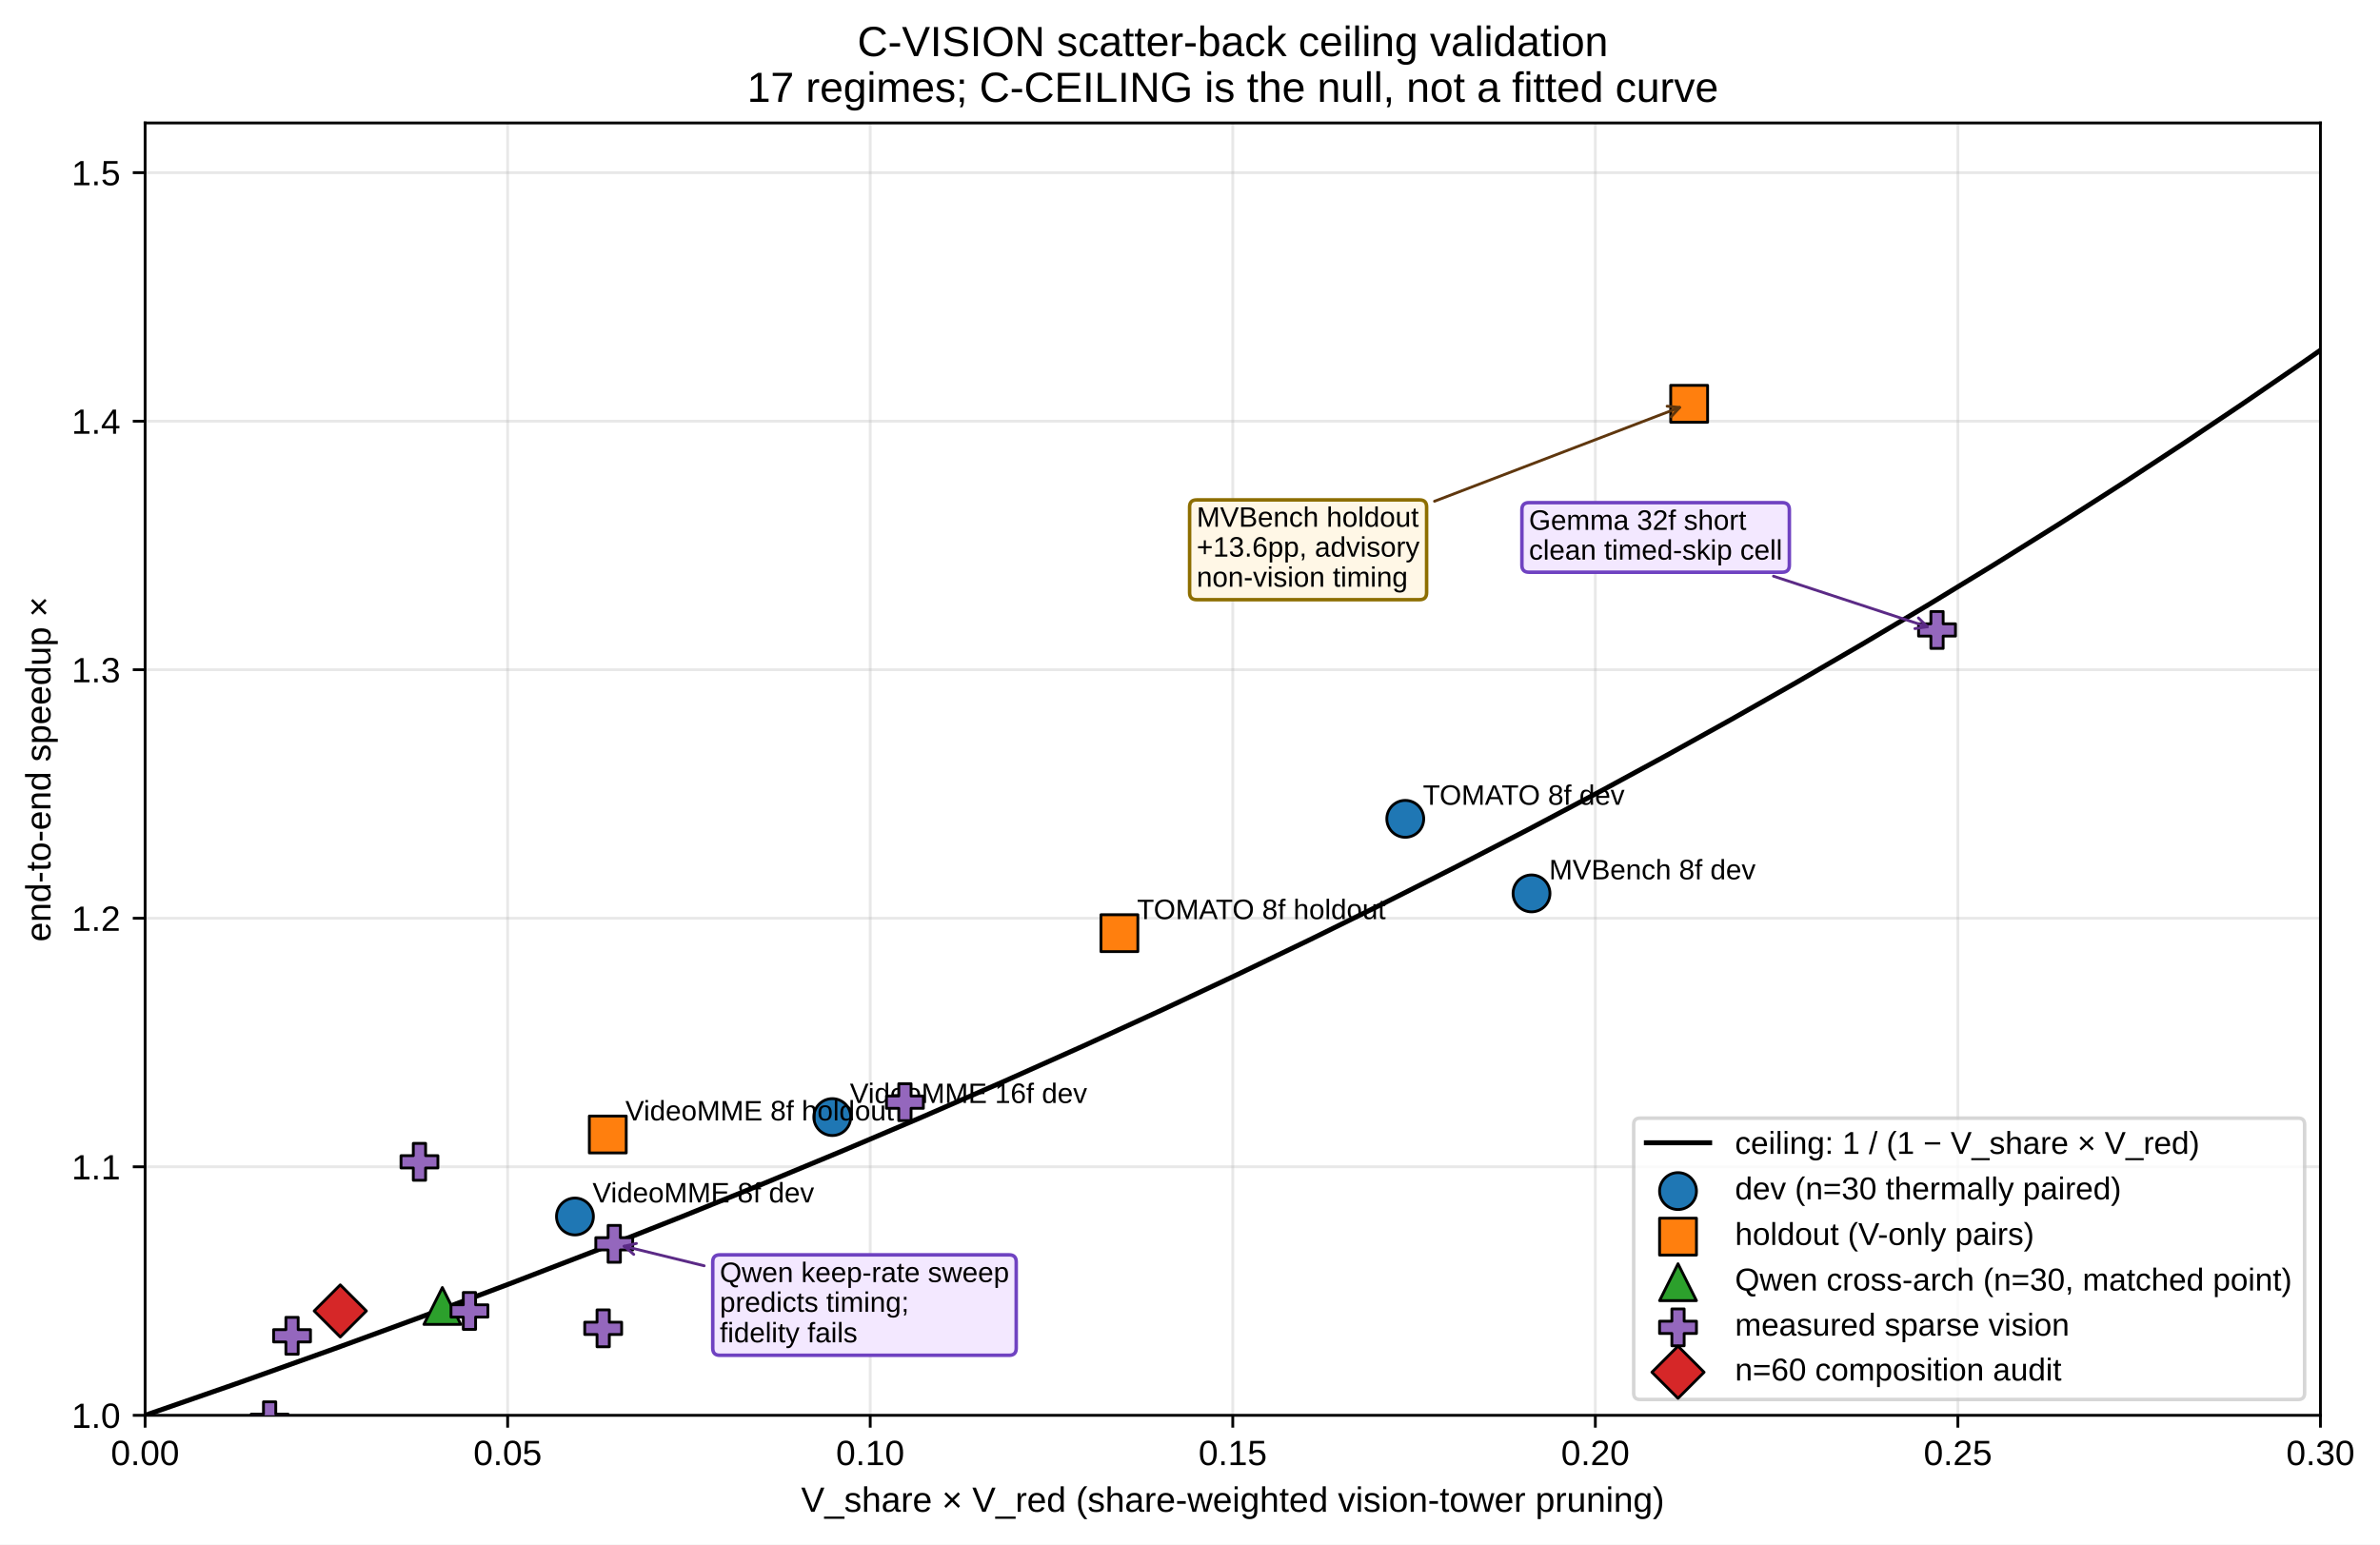
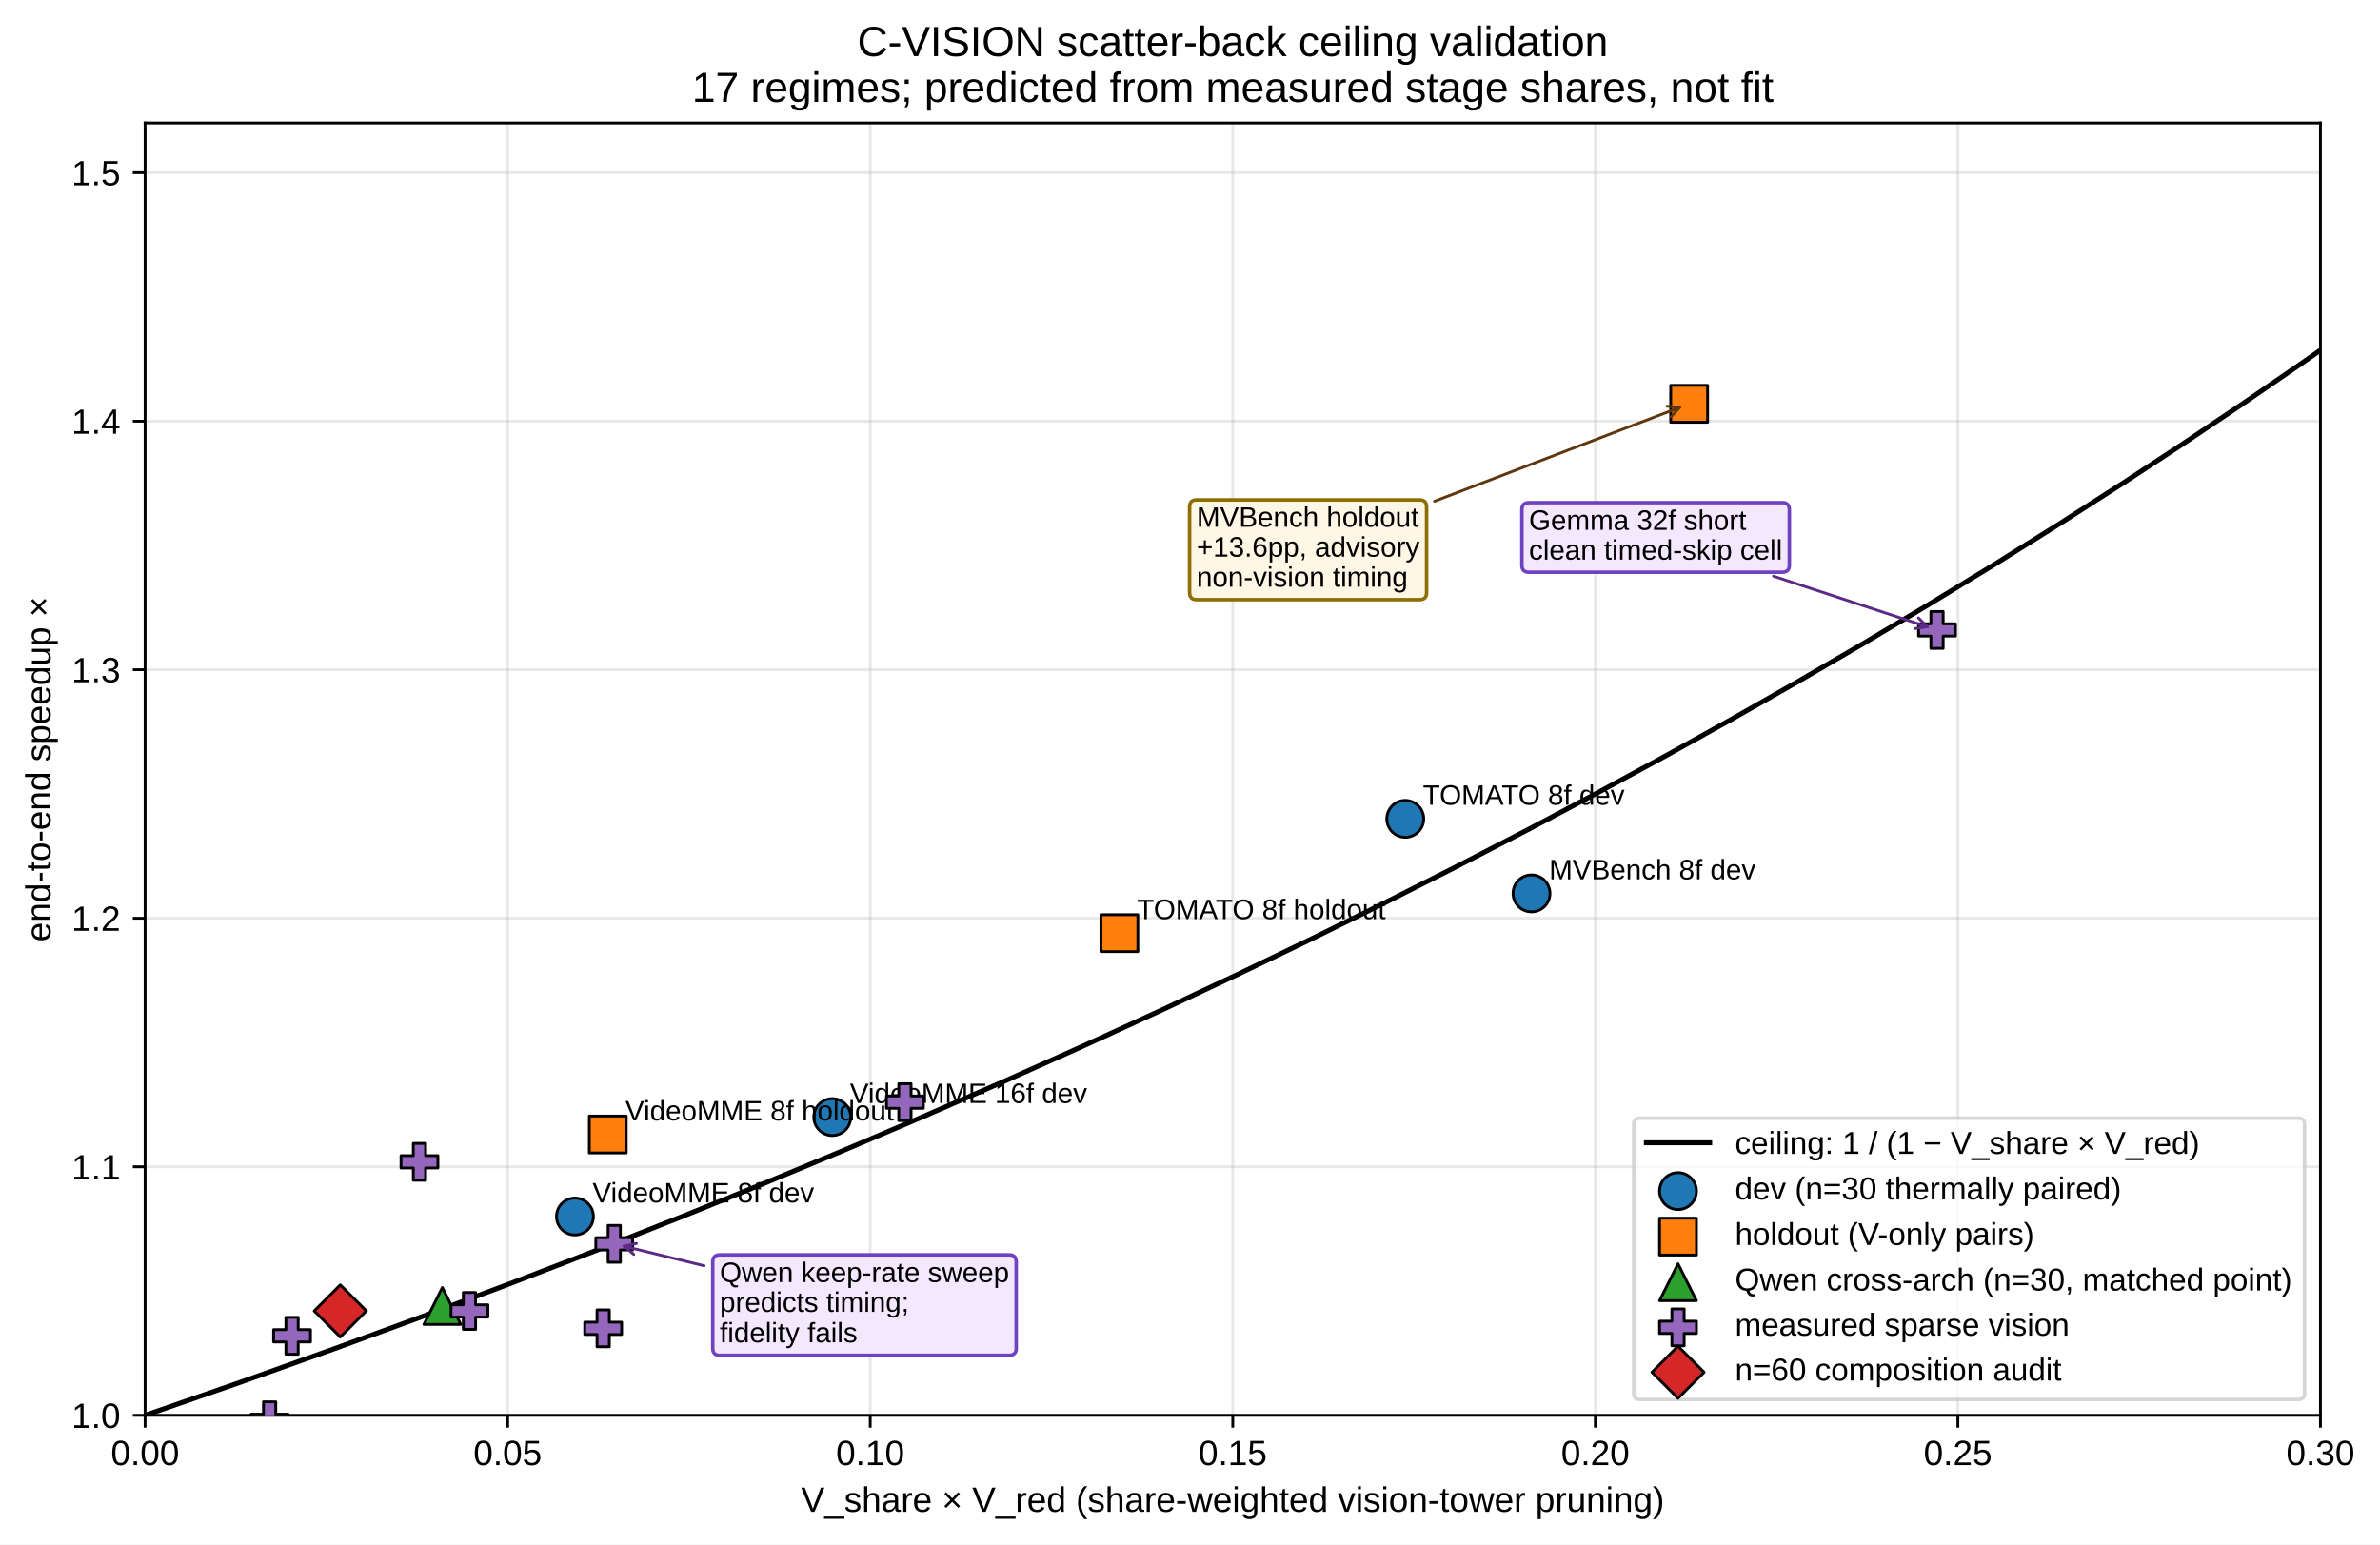
<svg xmlns="http://www.w3.org/2000/svg" xmlns:xlink="http://www.w3.org/1999/xlink" width="676.523pt" height="439.064pt" viewBox="0 0 676.523 439.064" version="1.1">
  <defs>
    <style type="text/css">*{stroke-linejoin: round; stroke-linecap: butt}</style>
  </defs>
  <g id="figure_1">
    <g id="patch_1">
      <path d="M 0 439.064  L 676.523 439.064  L 676.523 0  L 0 0  z " style="fill: #ffffff" />
    </g>
    <g id="axes_1">
      <g id="patch_2">
        <path d="M 41.245 402.335  L 659.593 402.335  L 659.593 34.952  L 41.245 34.952  z " style="fill: #ffffff" />
      </g>
      <g id="matplotlib.axis_1">
        <g id="xtick_1">
          <g id="line2d_1">
            <path d="M 41.245 402.335  L 41.245 34.952  " clip-path="url(#p9cb5770754)" style="fill: none; stroke: #b0b0b0; stroke-opacity: 0.3; stroke-width: 0.8; stroke-linecap: square" />
          </g>
          <g id="line2d_2">
            <defs>
              <path id="m7698dc8f87" d="M 0 0  L 0 3.5  " style="stroke: #000000; stroke-width: 0.8" />
            </defs>
            <g>
              <use xlink:href="#m7698dc8f87" x="41.245" y="402.335" style="stroke: #000000; stroke-width: 0.8" />
            </g>
          </g>
          <g id="text_1">
            <text style="font-size: 10px; font-family: 'Arial', 'Helvetica Neue', 'Helvetica', 'Liberation Sans', 'Nimbus Sans', sans-serif; text-anchor: middle" x="41.245" y="416.493" transform="rotate(-0 41.24531 416.4926)">0.00</text>
          </g>
        </g>
        <g id="xtick_2">
          <g id="line2d_3">
            <path d="M 144.303 402.335  L 144.303 34.952  " clip-path="url(#p9cb5770754)" style="fill: none; stroke: #b0b0b0; stroke-opacity: 0.3; stroke-width: 0.8; stroke-linecap: square" />
          </g>
          <g id="line2d_4">
            <g>
              <use xlink:href="#m7698dc8f87" x="144.303" y="402.335" style="stroke: #000000; stroke-width: 0.8" />
            </g>
          </g>
          <g id="text_2">
            <text style="font-size: 10px; font-family: 'Arial', 'Helvetica Neue', 'Helvetica', 'Liberation Sans', 'Nimbus Sans', sans-serif; text-anchor: middle" x="144.303" y="416.493" transform="rotate(-0 144.3032 416.4926)">0.05</text>
          </g>
        </g>
        <g id="xtick_3">
          <g id="line2d_5">
            <path d="M 247.361 402.335  L 247.361 34.952  " clip-path="url(#p9cb5770754)" style="fill: none; stroke: #b0b0b0; stroke-opacity: 0.3; stroke-width: 0.8; stroke-linecap: square" />
          </g>
          <g id="line2d_6">
            <g>
              <use xlink:href="#m7698dc8f87" x="247.361" y="402.335" style="stroke: #000000; stroke-width: 0.8" />
            </g>
          </g>
          <g id="text_3">
            <text style="font-size: 10px; font-family: 'Arial', 'Helvetica Neue', 'Helvetica', 'Liberation Sans', 'Nimbus Sans', sans-serif; text-anchor: middle" x="247.361" y="416.493" transform="rotate(-0 247.3611 416.4926)">0.10</text>
          </g>
        </g>
        <g id="xtick_4">
          <g id="line2d_7">
            <path d="M 350.419 402.335  L 350.419 34.952  " clip-path="url(#p9cb5770754)" style="fill: none; stroke: #b0b0b0; stroke-opacity: 0.3; stroke-width: 0.8; stroke-linecap: square" />
          </g>
          <g id="line2d_8">
            <g>
              <use xlink:href="#m7698dc8f87" x="350.419" y="402.335" style="stroke: #000000; stroke-width: 0.8" />
            </g>
          </g>
          <g id="text_4">
            <text style="font-size: 10px; font-family: 'Arial', 'Helvetica Neue', 'Helvetica', 'Liberation Sans', 'Nimbus Sans', sans-serif; text-anchor: middle" x="350.419" y="416.493" transform="rotate(-0 350.4191 416.4926)">0.15</text>
          </g>
        </g>
        <g id="xtick_5">
          <g id="line2d_9">
            <path d="M 453.477 402.335  L 453.477 34.952  " clip-path="url(#p9cb5770754)" style="fill: none; stroke: #b0b0b0; stroke-opacity: 0.3; stroke-width: 0.8; stroke-linecap: square" />
          </g>
          <g id="line2d_10">
            <g>
              <use xlink:href="#m7698dc8f87" x="453.477" y="402.335" style="stroke: #000000; stroke-width: 0.8" />
            </g>
          </g>
          <g id="text_5">
            <text style="font-size: 10px; font-family: 'Arial', 'Helvetica Neue', 'Helvetica', 'Liberation Sans', 'Nimbus Sans', sans-serif; text-anchor: middle" x="453.477" y="416.493" transform="rotate(-0 453.477 416.4926)">0.20</text>
          </g>
        </g>
        <g id="xtick_6">
          <g id="line2d_11">
            <path d="M 556.535 402.335  L 556.535 34.952  " clip-path="url(#p9cb5770754)" style="fill: none; stroke: #b0b0b0; stroke-opacity: 0.3; stroke-width: 0.8; stroke-linecap: square" />
          </g>
          <g id="line2d_12">
            <g>
              <use xlink:href="#m7698dc8f87" x="556.535" y="402.335" style="stroke: #000000; stroke-width: 0.8" />
            </g>
          </g>
          <g id="text_6">
            <text style="font-size: 10px; font-family: 'Arial', 'Helvetica Neue', 'Helvetica', 'Liberation Sans', 'Nimbus Sans', sans-serif; text-anchor: middle" x="556.535" y="416.493" transform="rotate(-0 556.5349 416.4926)">0.25</text>
          </g>
        </g>
        <g id="xtick_7">
          <g id="line2d_13">
            <path d="M 659.593 402.335  L 659.593 34.952  " clip-path="url(#p9cb5770754)" style="fill: none; stroke: #b0b0b0; stroke-opacity: 0.3; stroke-width: 0.8; stroke-linecap: square" />
          </g>
          <g id="line2d_14">
            <g>
              <use xlink:href="#m7698dc8f87" x="659.593" y="402.335" style="stroke: #000000; stroke-width: 0.8" />
            </g>
          </g>
          <g id="text_7">
            <text style="font-size: 10px; font-family: 'Arial', 'Helvetica Neue', 'Helvetica', 'Liberation Sans', 'Nimbus Sans', sans-serif; text-anchor: middle" x="659.593" y="416.493" transform="rotate(-0 659.5928 416.4926)">0.30</text>
          </g>
        </g>
        <g id="text_8">
          <text style="font-size: 10px; font-family: 'Arial', 'Helvetica Neue', 'Helvetica', 'Liberation Sans', 'Nimbus Sans', sans-serif; text-anchor: middle" x="350.419" y="429.76" transform="rotate(-0 350.4191 429.7597)">V_share × V_red  (share-weighted vision-tower pruning)</text>
        </g>
      </g>
      <g id="matplotlib.axis_2">
        <g id="ytick_1">
          <g id="line2d_15">
            <path d="M 41.245 402.335  L 659.593 402.335  " clip-path="url(#p9cb5770754)" style="fill: none; stroke: #b0b0b0; stroke-opacity: 0.3; stroke-width: 0.8; stroke-linecap: square" />
          </g>
          <g id="line2d_16">
            <defs>
              <path id="mbad264fcac" d="M 0 0  L -3.5 0  " style="stroke: #000000; stroke-width: 0.8" />
            </defs>
            <g>
              <use xlink:href="#mbad264fcac" x="41.245" y="402.335" style="stroke: #000000; stroke-width: 0.8" />
            </g>
          </g>
          <g id="text_9">
            <text style="font-size: 10px; font-family: 'Arial', 'Helvetica Neue', 'Helvetica', 'Liberation Sans', 'Nimbus Sans', sans-serif; text-anchor: end" x="34.245" y="405.914" transform="rotate(-0 34.24531 405.9137)">1.0</text>
          </g>
        </g>
        <g id="ytick_2">
          <g id="line2d_17">
            <path d="M 41.245 331.684  L 659.593 331.684  " clip-path="url(#p9cb5770754)" style="fill: none; stroke: #b0b0b0; stroke-opacity: 0.3; stroke-width: 0.8; stroke-linecap: square" />
          </g>
          <g id="line2d_18">
            <g>
              <use xlink:href="#mbad264fcac" x="41.245" y="331.684" style="stroke: #000000; stroke-width: 0.8" />
            </g>
          </g>
          <g id="text_10">
            <text style="font-size: 10px; font-family: 'Arial', 'Helvetica Neue', 'Helvetica', 'Liberation Sans', 'Nimbus Sans', sans-serif; text-anchor: end" x="34.245" y="335.263" transform="rotate(-0 34.24531 335.263)">1.1</text>
          </g>
        </g>
        <g id="ytick_3">
          <g id="line2d_19">
            <path d="M 41.245 261.034  L 659.593 261.034  " clip-path="url(#p9cb5770754)" style="fill: none; stroke: #b0b0b0; stroke-opacity: 0.3; stroke-width: 0.8; stroke-linecap: square" />
          </g>
          <g id="line2d_20">
            <g>
              <use xlink:href="#mbad264fcac" x="41.245" y="261.034" style="stroke: #000000; stroke-width: 0.8" />
            </g>
          </g>
          <g id="text_11">
            <text style="font-size: 10px; font-family: 'Arial', 'Helvetica Neue', 'Helvetica', 'Liberation Sans', 'Nimbus Sans', sans-serif; text-anchor: end" x="34.245" y="264.612" transform="rotate(-0 34.24531 264.6124)">1.2</text>
          </g>
        </g>
        <g id="ytick_4">
          <g id="line2d_21">
            <path d="M 41.245 190.383  L 659.593 190.383  " clip-path="url(#p9cb5770754)" style="fill: none; stroke: #b0b0b0; stroke-opacity: 0.3; stroke-width: 0.8; stroke-linecap: square" />
          </g>
          <g id="line2d_22">
            <g>
              <use xlink:href="#mbad264fcac" x="41.245" y="190.383" style="stroke: #000000; stroke-width: 0.8" />
            </g>
          </g>
          <g id="text_12">
            <text style="font-size: 10px; font-family: 'Arial', 'Helvetica Neue', 'Helvetica', 'Liberation Sans', 'Nimbus Sans', sans-serif; text-anchor: end" x="34.245" y="193.962" transform="rotate(-0 34.24531 193.9618)">1.3</text>
          </g>
        </g>
        <g id="ytick_5">
          <g id="line2d_23">
            <path d="M 41.245 119.732  L 659.593 119.732  " clip-path="url(#p9cb5770754)" style="fill: none; stroke: #b0b0b0; stroke-opacity: 0.3; stroke-width: 0.8; stroke-linecap: square" />
          </g>
          <g id="line2d_24">
            <g>
              <use xlink:href="#mbad264fcac" x="41.245" y="119.732" style="stroke: #000000; stroke-width: 0.8" />
            </g>
          </g>
          <g id="text_13">
            <text style="font-size: 10px; font-family: 'Arial', 'Helvetica Neue', 'Helvetica', 'Liberation Sans', 'Nimbus Sans', sans-serif; text-anchor: end" x="34.245" y="123.311" transform="rotate(-0 34.24531 123.3112)">1.4</text>
          </g>
        </g>
        <g id="ytick_6">
          <g id="line2d_25">
            <path d="M 41.245 49.082  L 659.593 49.082  " clip-path="url(#p9cb5770754)" style="fill: none; stroke: #b0b0b0; stroke-opacity: 0.3; stroke-width: 0.8; stroke-linecap: square" />
          </g>
          <g id="line2d_26">
            <g>
              <use xlink:href="#mbad264fcac" x="41.245" y="49.082" style="stroke: #000000; stroke-width: 0.8" />
            </g>
          </g>
          <g id="text_14">
            <text style="font-size: 10px; font-family: 'Arial', 'Helvetica Neue', 'Helvetica', 'Liberation Sans', 'Nimbus Sans', sans-serif; text-anchor: end" x="34.245" y="52.661" transform="rotate(-0 34.24531 52.66053)">1.5</text>
          </g>
        </g>
        <g id="text_15">
          <text style="font-size: 10px; font-family: 'Arial', 'Helvetica Neue', 'Helvetica', 'Liberation Sans', 'Nimbus Sans', sans-serif; text-anchor: middle" x="14.358" y="218.643" transform="rotate(-90 14.35781 218.6431)">end-to-end speedup ×</text>
        </g>
      </g>
      <g id="line2d_27">
        <path d="M 41.245 402.335  L 68.13 392.998  L 95.015 383.41  L 119.831 374.33  L 144.648 365.019  L 169.465 355.469  L 194.281 345.671  L 217.03 336.463  L 239.778 327.03  L 262.527 317.363  L 285.275 307.455  L 308.024 297.295  L 330.773 286.875  L 351.453 277.166  L 372.134 267.226  L 392.814 257.045  L 413.495 246.615  L 434.175 235.926  L 454.856 224.969  L 473.468 214.87  L 492.081 204.537  L 510.693 193.963  L 529.306 183.138  L 547.918 172.054  L 566.53 160.702  L 585.143 149.071  L 603.755 137.151  L 620.3 126.304  L 636.844 115.213  L 653.389 103.868  L 659.593 99.546  L 659.593 99.546  " clip-path="url(#p9cb5770754)" style="fill: none; stroke: #000000; stroke-width: 1.4; stroke-linecap: square" />
      </g>
      <g id="patch_3">
        <path d="M 41.245 402.335  L 41.245 34.952  " style="fill: none; stroke: #000000; stroke-width: 0.8; stroke-linejoin: miter; stroke-linecap: square" />
      </g>
      <g id="patch_4">
        <path d="M 659.593 402.335  L 659.593 34.952  " style="fill: none; stroke: #000000; stroke-width: 0.8; stroke-linejoin: miter; stroke-linecap: square" />
      </g>
      <g id="patch_5">
        <path d="M 41.245 402.335  L 659.593 402.335  " style="fill: none; stroke: #000000; stroke-width: 0.8; stroke-linejoin: miter; stroke-linecap: square" />
      </g>
      <g id="patch_6">
        <path d="M 41.245 34.952  L 659.593 34.952  " style="fill: none; stroke: #000000; stroke-width: 0.8; stroke-linejoin: miter; stroke-linecap: square" />
      </g>
      <g id="PathCollection_1">
        <defs>
          <path id="m07df7a6c7e" d="M 0 5.244  C 1.391 5.244 2.725 4.691 3.708 3.708  C 4.691 2.725 5.244 1.391 5.244 0  C 5.244 -1.391 4.691 -2.725 3.708 -3.708  C 2.725 -4.691 1.391 -5.244 0 -5.244  C -1.391 -5.244 -2.725 -4.691 -3.708 -3.708  C -4.691 -2.725 -5.244 -1.391 -5.244 0  C -5.244 1.391 -4.691 2.725 -3.708 3.708  C -2.725 4.691 -1.391 5.244 0 5.244  z " style="stroke: #000000; stroke-width: 0.8" />
        </defs>
        <g clip-path="url(#p9cb5770754)">
          <use xlink:href="#m07df7a6c7e" x="163.431" y="345.814" style="fill: #1f77b4; stroke: #000000; stroke-width: 0.8" />
          <use xlink:href="#m07df7a6c7e" x="236.581" y="317.554" style="fill: #1f77b4; stroke: #000000; stroke-width: 0.8" />
          <use xlink:href="#m07df7a6c7e" x="435.339" y="253.968" style="fill: #1f77b4; stroke: #000000; stroke-width: 0.8" />
          <use xlink:href="#m07df7a6c7e" x="399.452" y="232.773" style="fill: #1f77b4; stroke: #000000; stroke-width: 0.8" />
        </g>
      </g>
      <g id="text_16">
        <text style="font-size: 8px; font-family: 'Arial', 'Helvetica Neue', 'Helvetica', 'Liberation Sans', 'Nimbus Sans', sans-serif; text-anchor: start" x="168.431" y="341.814" transform="rotate(-0 168.4308 341.8143)">VideoMME 8f dev</text>
      </g>
      <g id="text_17">
        <text style="font-size: 8px; font-family: 'Arial', 'Helvetica Neue', 'Helvetica', 'Liberation Sans', 'Nimbus Sans', sans-serif; text-anchor: start" x="241.581" y="313.554" transform="rotate(-0 241.5813 313.554)">VideoMME 16f dev</text>
      </g>
      <g id="text_18">
        <text style="font-size: 8px; font-family: 'Arial', 'Helvetica Neue', 'Helvetica', 'Liberation Sans', 'Nimbus Sans', sans-serif; text-anchor: start" x="440.339" y="249.968" transform="rotate(-0 440.3388 249.9684)">MVBench 8f dev</text>
      </g>
      <g id="text_19">
        <text style="font-size: 8px; font-family: 'Arial', 'Helvetica Neue', 'Helvetica', 'Liberation Sans', 'Nimbus Sans', sans-serif; text-anchor: start" x="404.452" y="228.773" transform="rotate(-0 404.452 228.7732)">TOMATO 8f dev</text>
      </g>
      <g id="PathCollection_2">
        <defs>
          <path id="md154f586ac" d="M -5.244 5.244  L 5.244 5.244  L 5.244 -5.244  L -5.244 -5.244  z " style="stroke: #000000; stroke-width: 0.8" />
        </defs>
        <g clip-path="url(#p9cb5770754)">
          <use xlink:href="#md154f586ac" x="172.765" y="322.5" style="fill: #ff7f0e; stroke: #000000; stroke-width: 0.8" />
          <use xlink:href="#md154f586ac" x="480.147" y="114.787" style="fill: #ff7f0e; stroke: #000000; stroke-width: 0.8" />
          <use xlink:href="#md154f586ac" x="318.193" y="265.273" style="fill: #ff7f0e; stroke: #000000; stroke-width: 0.8" />
        </g>
      </g>
      <g id="text_20">
        <text style="font-size: 8px; font-family: 'Arial', 'Helvetica Neue', 'Helvetica', 'Liberation Sans', 'Nimbus Sans', sans-serif; text-anchor: start" x="177.765" y="318.5" transform="rotate(-0 177.7647 318.4995)">VideoMME 8f holdout</text>
      </g>
      <g id="patch_7">
        <path d="M 407.767 142.489  Q 443.022 128.996 477.442 115.822  " style="fill: none; stroke: #5f370e; stroke-width: 0.8; stroke-linecap: round" />
        <path d="M 473.882 115.471  L 477.442 115.822  L 475.026 118.46  " style="fill: none; stroke: #5f370e; stroke-width: 0.8; stroke-linecap: round" />
      </g>
      <g id="text_21">
        <g id="patch_8">
          <path d="M 340.147 170.47  L 403.518 170.47  Q 405.518 170.47 405.518 168.47  L 405.518 144.109  Q 405.518 142.109 403.518 142.109  L 340.147 142.109  Q 338.147 142.109 338.147 144.109  L 338.147 168.47  Q 338.147 170.47 340.147 170.47  z " style="fill: #fff7e6; stroke: #8d6e00; stroke-linejoin: miter" />
        </g>
        <text style="font-size: 8px; font-family: 'Arial', 'Helvetica Neue', 'Helvetica', 'Liberation Sans', 'Nimbus Sans', sans-serif" transform="translate(340.1465 149.7415)">MVBench holdout</text>
        <text style="font-size: 8px; font-family: 'Arial', 'Helvetica Neue', 'Helvetica', 'Liberation Sans', 'Nimbus Sans', sans-serif" transform="translate(340.1465 158.2315)">+13.6pp, advisory</text>
        <text style="font-size: 8px; font-family: 'Arial', 'Helvetica Neue', 'Helvetica', 'Liberation Sans', 'Nimbus Sans', sans-serif" transform="translate(340.1465 166.7867)">non-vision timing</text>
      </g>
      <g id="text_22">
        <text style="font-size: 8px; font-family: 'Arial', 'Helvetica Neue', 'Helvetica', 'Liberation Sans', 'Nimbus Sans', sans-serif; text-anchor: start" x="323.193" y="261.273" transform="rotate(-0 323.1929 261.2725)">TOMATO 8f holdout</text>
      </g>
      <g id="PathCollection_3">
        <defs>
          <path id="mb81c019cda" d="M 0 -5.244  L -5.244 5.244  L 5.244 5.244  z " style="stroke: #000000; stroke-width: 0.8" />
        </defs>
        <g clip-path="url(#p9cb5770754)">
          <use xlink:href="#mb81c019cda" x="125.74" y="371.248" style="fill: #2ca02c; stroke: #000000; stroke-width: 0.8" />
        </g>
      </g>
      <g id="PathCollection_4">
        <defs>
          <path id="mf8fa7089be" d="M -1.748 5.244  L 1.748 5.244  L 1.748 1.748  L 5.244 1.748  L 5.244 -1.748  L 1.748 -1.748  L 1.748 -5.244  L -1.748 -5.244  L -1.748 -1.748  L -5.244 -1.748  L -5.244 1.748  L -1.748 1.748  z " style="stroke: #000000; stroke-width: 0.8" />
        </defs>
        <g clip-path="url(#p9cb5770754)">
          <use xlink:href="#mf8fa7089be" x="174.603" y="353.586" style="fill: #9467bd; stroke: #000000; stroke-width: 0.8" />
          <use xlink:href="#mf8fa7089be" x="133.443" y="372.661" style="fill: #9467bd; stroke: #000000; stroke-width: 0.8" />
          <use xlink:href="#mf8fa7089be" x="76.643" y="403.748" style="fill: #9467bd; stroke: #000000; stroke-width: 0.8" />
          <use xlink:href="#mf8fa7089be" x="119.233" y="330.271" style="fill: #9467bd; stroke: #000000; stroke-width: 0.8" />
          <use xlink:href="#mf8fa7089be" x="171.456" y="377.607" style="fill: #9467bd; stroke: #000000; stroke-width: 0.8" />
          <use xlink:href="#mf8fa7089be" x="257.226" y="313.315" style="fill: #9467bd; stroke: #000000; stroke-width: 0.8" />
          <use xlink:href="#mf8fa7089be" x="550.605" y="179.079" style="fill: #9467bd; stroke: #000000; stroke-width: 0.8" />
          <use xlink:href="#mf8fa7089be" x="83.013" y="379.727" style="fill: #9467bd; stroke: #000000; stroke-width: 0.8" />
        </g>
      </g>
      <g id="patch_9">
        <path d="M 200.162 359.824  Q 188.354 356.942 177.415 354.272  " style="fill: none; stroke: #5b2a86; stroke-width: 0.8; stroke-linecap: round" />
        <path d="M 180.145 356.585  L 177.415 354.272  L 180.903 353.477  " style="fill: none; stroke: #5b2a86; stroke-width: 0.8; stroke-linecap: round" />
      </g>
      <g id="text_23">
        <g id="patch_10">
          <path d="M 204.603 385.27  L 286.863 385.27  Q 288.863 385.27 288.863 383.27  L 288.863 358.717  Q 288.863 356.717 286.863 356.717  L 204.603 356.717  Q 202.603 356.717 202.603 358.717  L 202.603 383.27  Q 202.603 385.27 204.603 385.27  z " style="fill: #f3e8ff; stroke: #6f42c1; stroke-linejoin: miter" />
        </g>
        <text style="font-size: 8px; font-family: 'Arial', 'Helvetica Neue', 'Helvetica', 'Liberation Sans', 'Nimbus Sans', sans-serif" transform="translate(204.6027 364.4521)">Qwen keep-rate sweep</text>
        <text style="font-size: 8px; font-family: 'Arial', 'Helvetica Neue', 'Helvetica', 'Liberation Sans', 'Nimbus Sans', sans-serif" transform="translate(204.6027 372.9136)">predicts timing;</text>
        <text style="font-size: 8px; font-family: 'Arial', 'Helvetica Neue', 'Helvetica', 'Liberation Sans', 'Nimbus Sans', sans-serif" transform="translate(204.6027 381.5858)">fidelity fails</text>
      </g>
      <g id="patch_11">
        <path d="M 504.116 163.794  Q 526.411 171.124 547.857 178.175  " style="fill: none; stroke: #5b2a86; stroke-width: 0.8; stroke-linecap: round" />
        <path d="M 545.317 175.656  L 547.857 178.175  L 544.318 178.696  " style="fill: none; stroke: #5b2a86; stroke-width: 0.8; stroke-linecap: round" />
      </g>
      <g id="text_24">
        <g id="patch_12">
          <path d="M 434.605 162.669  L 506.629 162.669  Q 508.629 162.669 508.629 160.669  L 508.629 144.891  Q 508.629 142.891 506.629 142.891  L 434.605 142.891  Q 432.605 142.891 432.605 144.891  L 432.605 160.669  Q 432.605 162.669 434.605 162.669  z " style="fill: #f3e8ff; stroke: #6f42c1; stroke-linejoin: miter" />
        </g>
        <text style="font-size: 8px; font-family: 'Arial', 'Helvetica Neue', 'Helvetica', 'Liberation Sans', 'Nimbus Sans', sans-serif" transform="translate(434.6054 150.6173)">Gemma 32f short</text>
        <text style="font-size: 8px; font-family: 'Arial', 'Helvetica Neue', 'Helvetica', 'Liberation Sans', 'Nimbus Sans', sans-serif" transform="translate(434.6054 159.0788)">clean timed-skip cell</text>
      </g>
      <g id="PathCollection_5">
        <defs>
          <path id="ma78a24f26c" d="M -0 7.416  L 7.416 0  L 0 -7.416  L -7.416 -0  z " style="stroke: #000000; stroke-width: 0.8" />
        </defs>
        <g clip-path="url(#p9cb5770754)">
          <use xlink:href="#ma78a24f26c" x="96.728" y="372.661" style="fill: #d62728; stroke: #000000; stroke-width: 0.8" />
        </g>
      </g>
      <g id="text_25">
        <text style="font-size: 12px; font-family: 'Arial', 'Helvetica Neue', 'Helvetica', 'Liberation Sans', 'Nimbus Sans', sans-serif" transform="translate(243.7156 15.94313)">C-VISION scatter-back ceiling validation</text>
-         <text style="font-size: 12px; font-family: 'Arial', 'Helvetica Neue', 'Helvetica', 'Liberation Sans', 'Nimbus Sans', sans-serif" transform="translate(212.3684 28.9515)">17 regimes; C-CEILING is the null, not a fitted curve</text>
+         <text style="font-size: 12px; font-family: 'Arial', 'Helvetica Neue', 'Helvetica', 'Liberation Sans', 'Nimbus Sans', sans-serif" transform="translate(196.6897 28.9515)">17 regimes; predicted from measured stage shares, not fit</text>
      </g>
      <g id="legend_1">
        <g id="patch_13">
          <path d="M 466.181 397.835  L 653.293 397.835  Q 655.093 397.835 655.093 396.035  L 655.093 319.657  Q 655.093 317.857 653.293 317.857  L 466.181 317.857  Q 464.381 317.857 464.381 319.657  L 464.381 396.035  Q 464.381 397.835 466.181 397.835  z " style="fill: #ffffff; opacity: 0.8; stroke: #cccccc; stroke-linejoin: miter" />
        </g>
        <g id="line2d_28">
          <path d="M 467.981 324.859  L 476.981 324.859  L 485.981 324.859  " style="fill: none; stroke: #000000; stroke-width: 1.4; stroke-linecap: square" />
        </g>
        <g id="text_26">
          <text style="font-size: 9px; font-family: 'Arial', 'Helvetica Neue', 'Helvetica', 'Liberation Sans', 'Nimbus Sans', sans-serif; text-anchor: start" x="493.181" y="328.009" transform="rotate(-0 493.1814 328.0088)">ceiling: 1 / (1 − V_share × V_red)</text>
        </g>
        <g id="PathCollection_6">
          <g>
            <use xlink:href="#m07df7a6c7e" x="476.981" y="338.592" style="fill: #1f77b4; stroke: #000000; stroke-width: 0.8" />
          </g>
        </g>
        <g id="text_27">
          <text style="font-size: 9px; font-family: 'Arial', 'Helvetica Neue', 'Helvetica', 'Liberation Sans', 'Nimbus Sans', sans-serif; text-anchor: start" x="493.181" y="340.955" transform="rotate(-0 493.1814 340.9547)">dev (n=30 thermally paired)</text>
        </g>
        <g id="PathCollection_7">
          <g>
            <use xlink:href="#md154f586ac" x="476.981" y="351.538" style="fill: #ff7f0e; stroke: #000000; stroke-width: 0.8" />
          </g>
        </g>
        <g id="text_28">
          <text style="font-size: 9px; font-family: 'Arial', 'Helvetica Neue', 'Helvetica', 'Liberation Sans', 'Nimbus Sans', sans-serif; text-anchor: start" x="493.181" y="353.901" transform="rotate(-0 493.1814 353.9007)">holdout (V-only pairs)</text>
        </g>
        <g id="PathCollection_8">
          <g>
            <use xlink:href="#mb81c019cda" x="476.981" y="364.49" style="fill: #2ca02c; stroke: #000000; stroke-width: 0.8" />
          </g>
        </g>
        <g id="text_29">
          <text style="font-size: 9px; font-family: 'Arial', 'Helvetica Neue', 'Helvetica', 'Liberation Sans', 'Nimbus Sans', sans-serif; text-anchor: start" x="493.181" y="366.852" transform="rotate(-0 493.1814 366.8523)">Qwen cross-arch (n=30, matched point)</text>
        </g>
        <g id="PathCollection_9">
          <g>
            <use xlink:href="#mf8fa7089be" x="476.981" y="377.326" style="fill: #9467bd; stroke: #000000; stroke-width: 0.8" />
          </g>
        </g>
        <g id="text_30">
          <text style="font-size: 9px; font-family: 'Arial', 'Helvetica Neue', 'Helvetica', 'Liberation Sans', 'Nimbus Sans', sans-serif; text-anchor: start" x="493.181" y="379.688" transform="rotate(-0 493.1814 379.6885)">measured sparse vision</text>
        </g>
        <g id="PathCollection_10">
          <g>
            <use xlink:href="#ma78a24f26c" x="476.981" y="390.084" style="fill: #d62728; stroke: #000000; stroke-width: 0.8" />
          </g>
        </g>
        <g id="text_31">
          <text style="font-size: 9px; font-family: 'Arial', 'Helvetica Neue', 'Helvetica', 'Liberation Sans', 'Nimbus Sans', sans-serif; text-anchor: start" x="493.181" y="392.446" transform="rotate(-0 493.1814 392.446)">n=60 composition audit</text>
        </g>
      </g>
    </g>
  </g>
  <defs>
    <clipPath id="p9cb5770754">
      <rect x="41.245" y="34.952" width="618.347" height="367.383" />
    </clipPath>
  </defs>
</svg>
